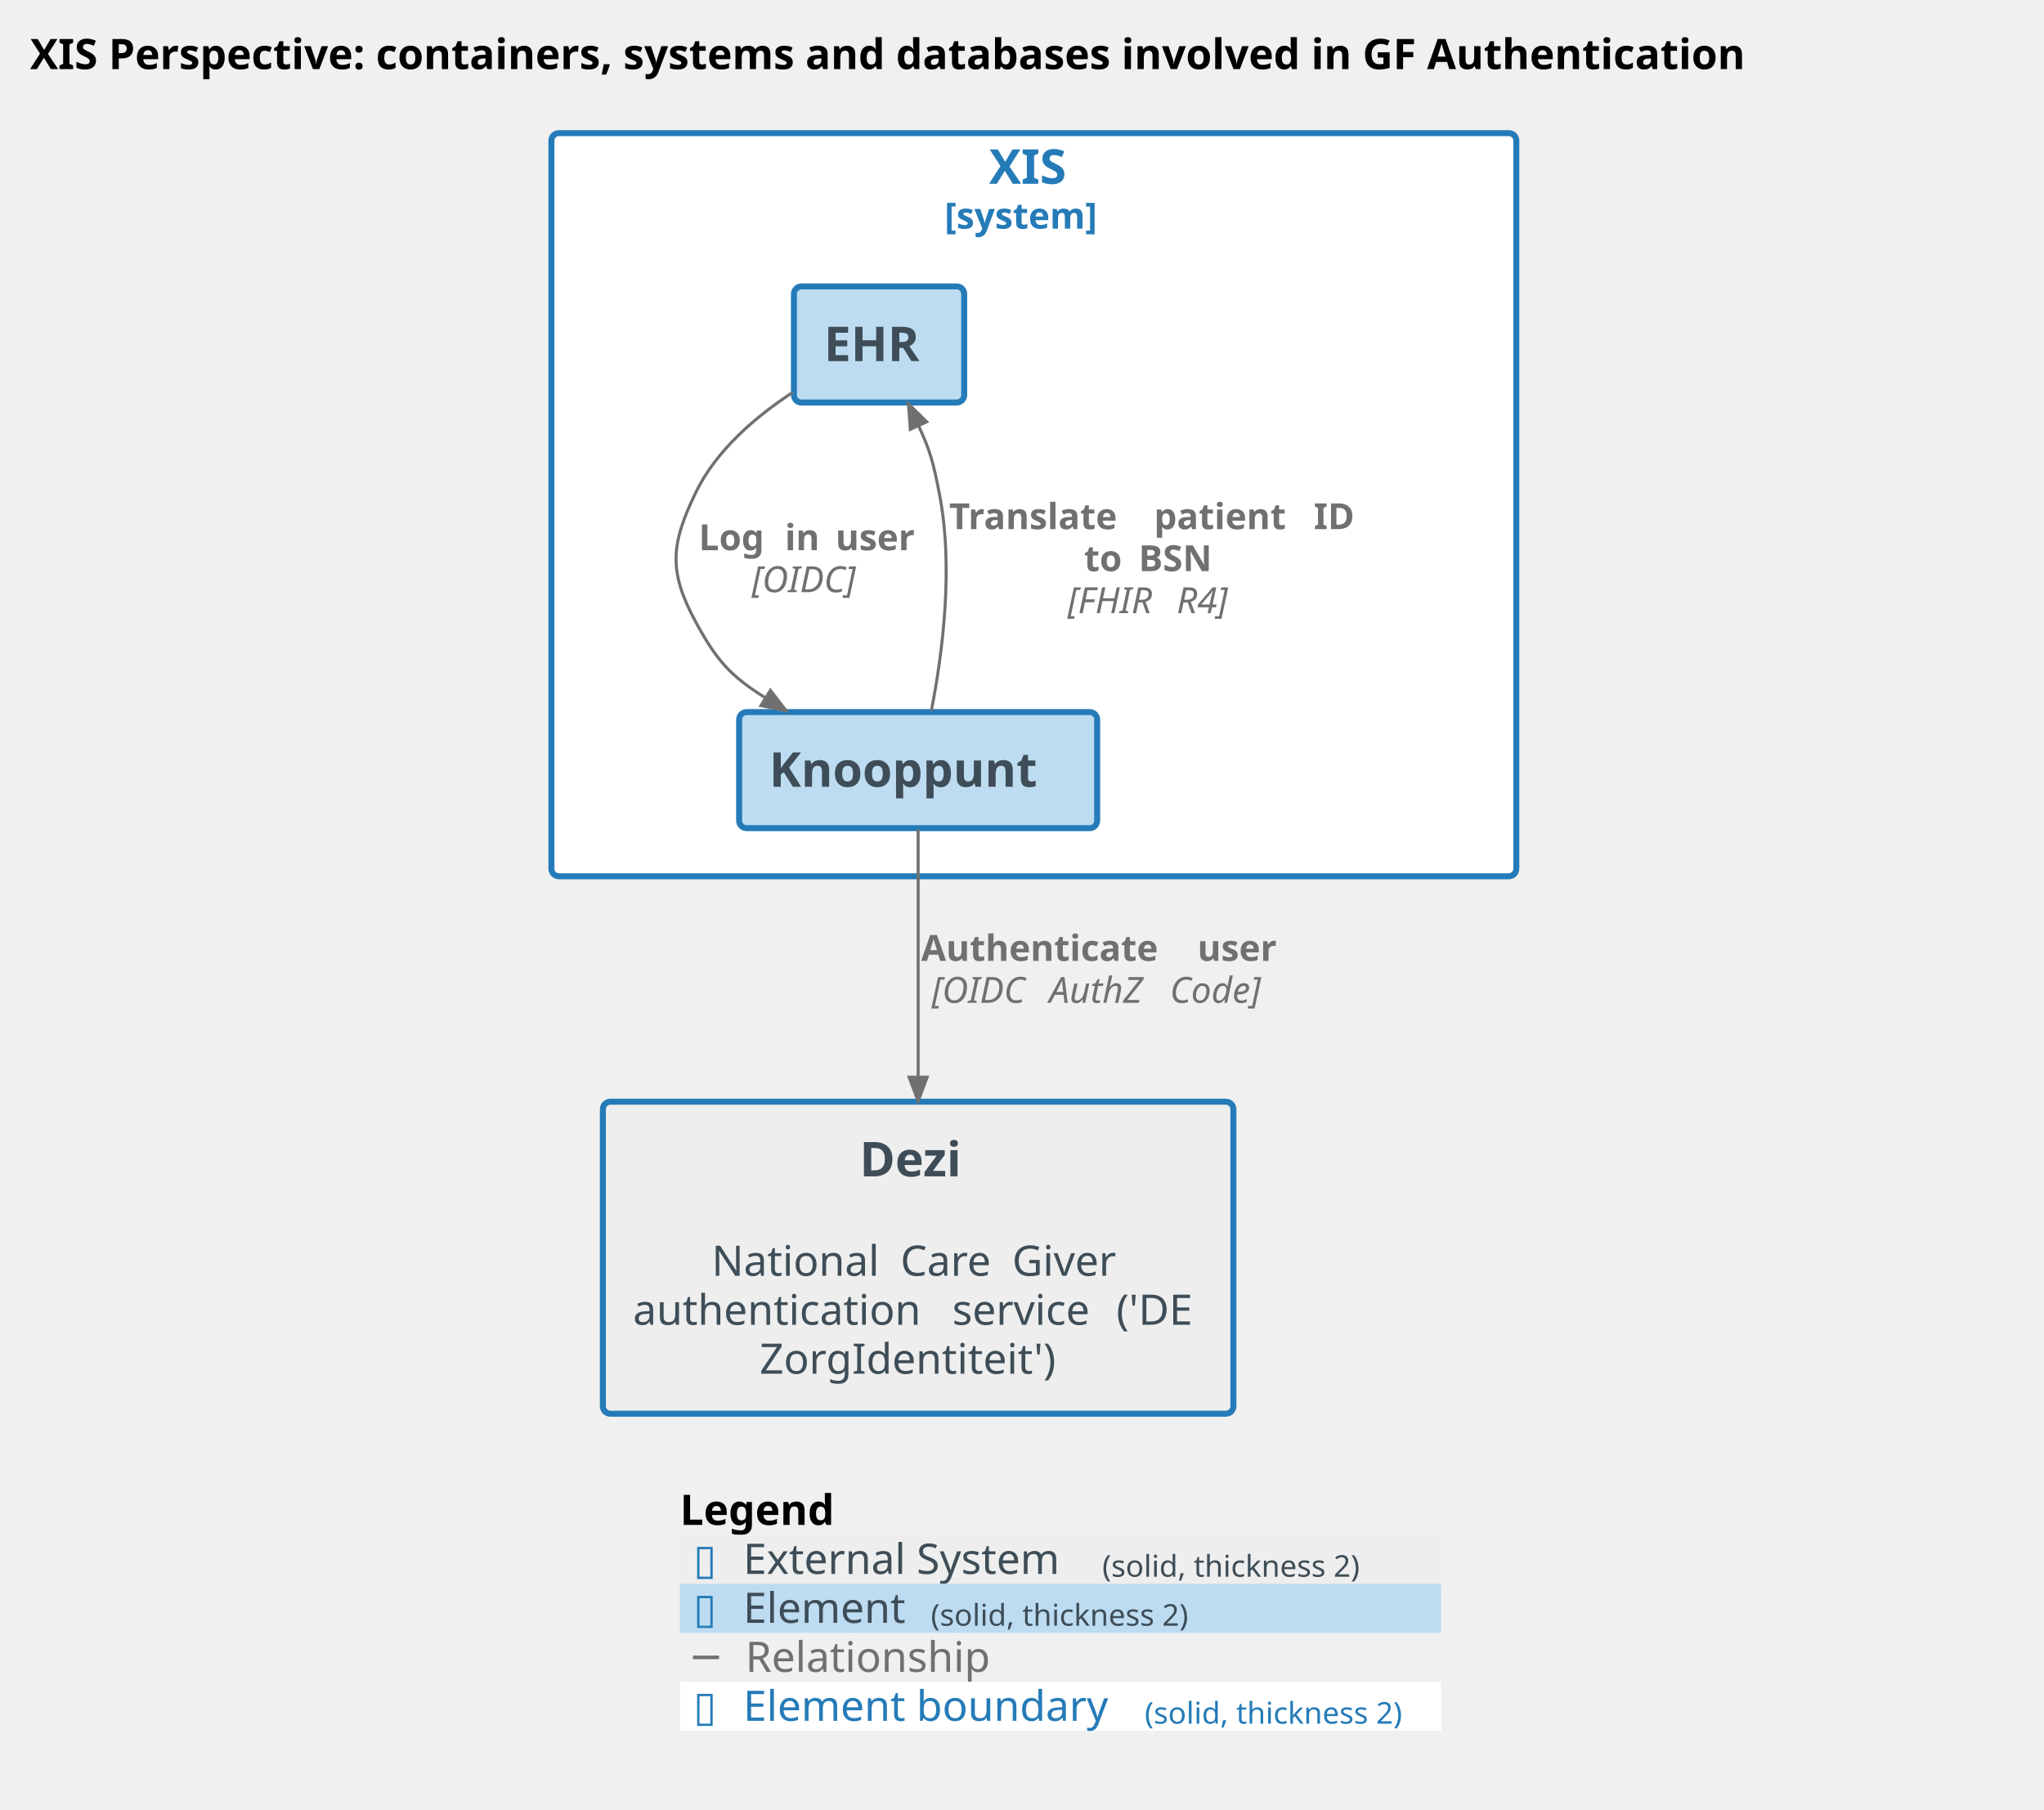
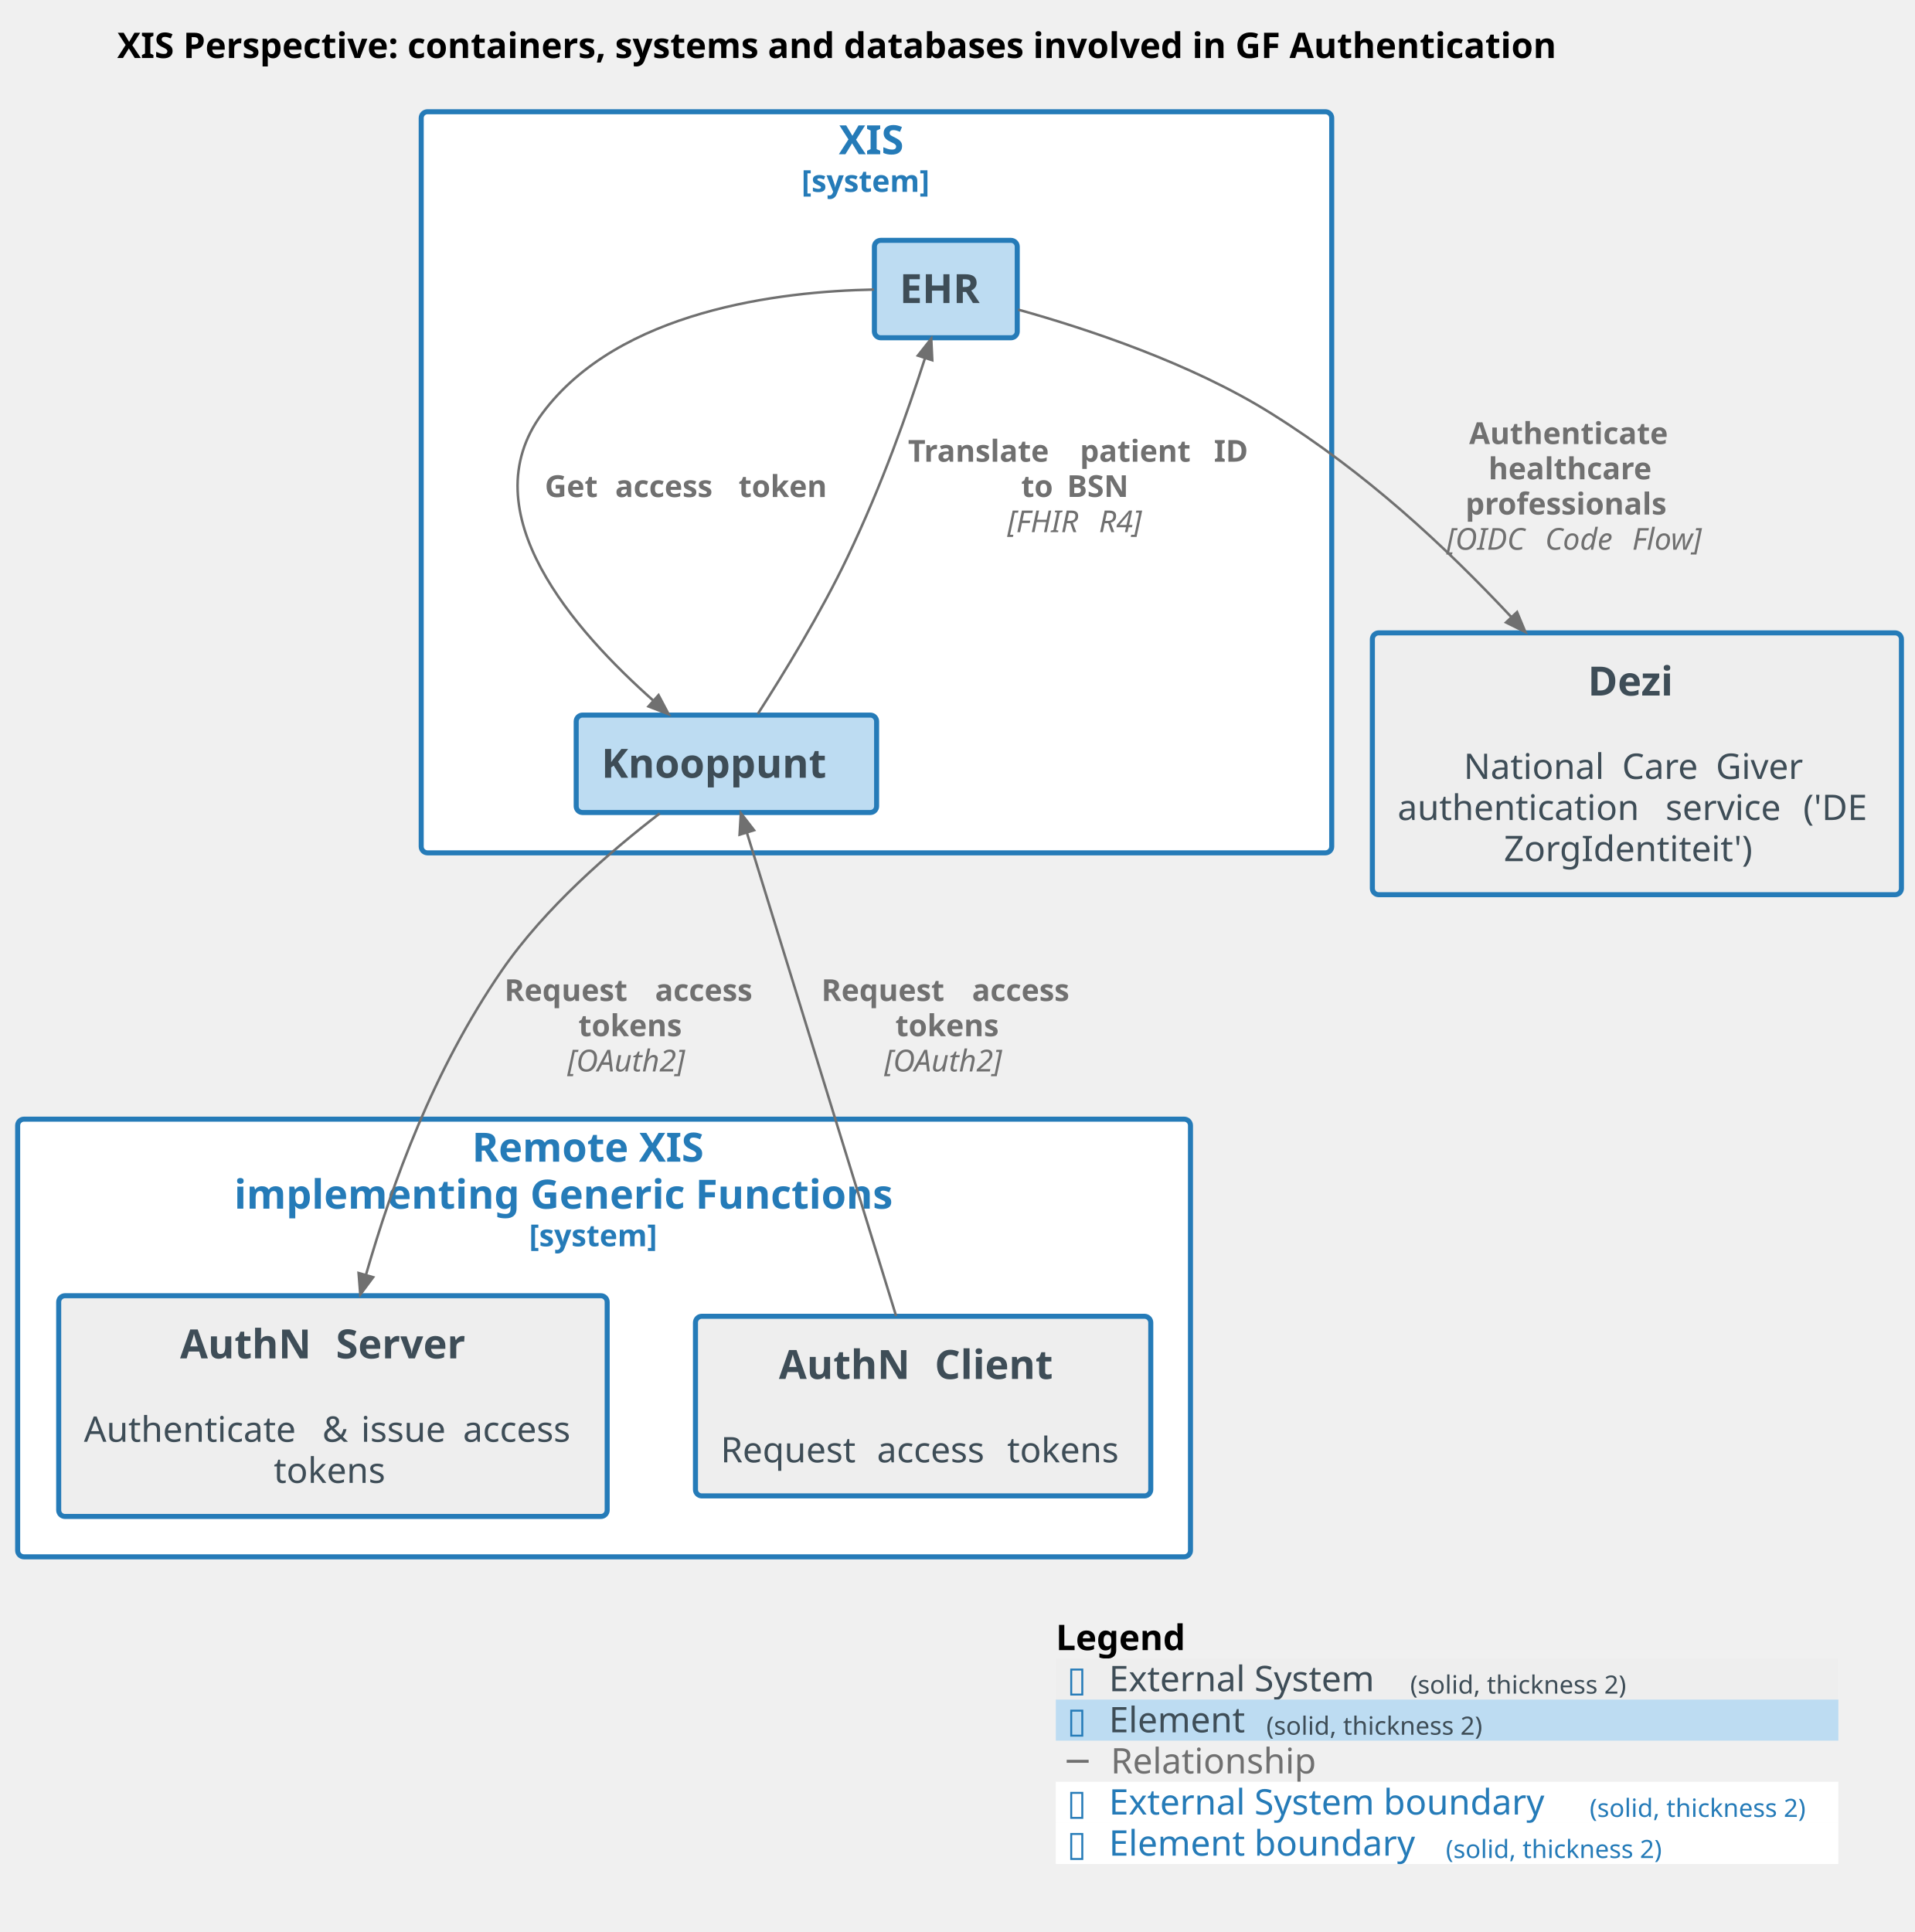
- <svg xmlns="http://www.w3.org/2000/svg" contentStyleType="text/css" data-diagram-type="DESCRIPTION" height="602px" preserveAspectRatio="none" style="width:680px;height:602px;background:#FFFFFF;" version="1.1" viewBox="0 0 680 602" width="680px" zoomAndPan="magnify">
+ <svg xmlns="http://www.w3.org/2000/svg" contentStyleType="text/css" data-diagram-type="DESCRIPTION" height="766px" preserveAspectRatio="none" style="width:759px;height:766px;background:#FFFFFF;" version="1.1" viewBox="0 0 759 766" width="759px" zoomAndPan="magnify">
  <defs />
  <g>
    <g class="title" data-source-line="2">
-       <text fill="#000000" font-family="sans-serif" font-size="14" font-weight="bold" lengthAdjust="spacing" textLength="652.894" x="10" y="22.995">XIS Perspective: containers, systems and databases involved in GF Authentication</text>
+       <text fill="#000000" font-family="sans-serif" font-size="14" font-weight="bold" lengthAdjust="spacing" textLength="652.894" x="46.493" y="22.995">XIS Perspective: containers, systems and databases involved in GF Authentication</text>
    </g>
    <g class="cluster" data-entity="XIS_boundary" data-source-line="1593" data-uid="ent0003" id="cluster_XIS_boundary">
-       <rect fill="#FFFFFF" height="247.25" rx="2.5" ry="2.5" style="stroke:#257BB8;stroke-width:2;" width="321" x="183.447" y="44.297" />
-       <text fill="#257BB8" font-family="sans-serif" font-size="16" font-weight="bold" lengthAdjust="spacing" textLength="29.812" x="329.041" y="61.148">XIS</text>
-       <text fill="#257BB8" font-family="sans-serif" font-size="12" font-weight="bold" lengthAdjust="spacing" textLength="59.455" x="314.219" y="76.061">[system]</text>
+       <rect fill="#FFFFFF" height="293.84" rx="2.5" ry="2.5" style="stroke:#257BB8;stroke-width:2;" width="361" x="167" y="44.297" />
+       <text fill="#257BB8" font-family="sans-serif" font-size="16" font-weight="bold" lengthAdjust="spacing" textLength="29.812" x="332.594" y="61.148">XIS</text>
+       <text fill="#257BB8" font-family="sans-serif" font-size="12" font-weight="bold" lengthAdjust="spacing" textLength="59.455" x="317.772" y="76.061">[system]</text>
+     </g>
+     <g class="cluster" data-entity="RemoteXISimplementingGenericFunctions_boundary" data-source-line="1593" data-uid="ent0006" id="cluster_RemoteXISimplementingGenericFunctions_boundary">
+       <rect fill="#FFFFFF" height="173.52" rx="2.5" ry="2.5" style="stroke:#257BB8;stroke-width:2;" width="465" x="7" y="443.727" />
+       <text fill="#257BB8" font-family="sans-serif" font-size="16" font-weight="bold" lengthAdjust="spacing" textLength="104.719" x="187.141" y="460.578">Remote XIS</text>
+       <text fill="#257BB8" font-family="sans-serif" font-size="16" font-weight="bold" lengthAdjust="spacing" textLength="293.297" x="92.852" y="479.203">implementing Generic Functions</text>
+       <text fill="#257BB8" font-family="sans-serif" font-size="12" font-weight="bold" lengthAdjust="spacing" textLength="59.455" x="209.773" y="494.115">[system]</text>
    </g>
    <g class="entity" data-entity="XIS.EHR" data-source-line="71" data-uid="ent0004" id="entity_XIS.EHR">
-       <rect fill="#BDDCF2" height="38.625" rx="2.5" ry="2.5" style="stroke:#257BB8;stroke-width:2;" width="56.641" x="264.127" y="95.297" />
-       <text fill="#3E4D57" font-family="sans-serif" font-size="16" font-weight="bold" lengthAdjust="spacing" textLength="36.641" x="274.127" y="120.148">EHR</text>
+       <rect fill="#BDDCF2" height="38.625" rx="2.5" ry="2.5" style="stroke:#257BB8;stroke-width:2;" width="56.641" x="346.68" y="95.297" />
+       <text fill="#3E4D57" font-family="sans-serif" font-size="16" font-weight="bold" lengthAdjust="spacing" textLength="36.641" x="356.68" y="120.148">EHR</text>
    </g>
    <g class="entity" data-entity="XIS.Knooppunt" data-source-line="71" data-uid="ent0005" id="entity_XIS.Knooppunt">
-       <rect fill="#BDDCF2" height="38.625" rx="2.5" ry="2.5" style="stroke:#257BB8;stroke-width:2;" width="119.109" x="245.897" y="236.917" />
-       <text fill="#3E4D57" font-family="sans-serif" font-size="16" font-weight="bold" lengthAdjust="spacing" textLength="99.109" x="255.897" y="261.768">Knooppunt</text>
+       <rect fill="#BDDCF2" height="38.625" rx="2.5" ry="2.5" style="stroke:#257BB8;stroke-width:2;" width="119.109" x="228.45" y="283.517" />
+       <text fill="#3E4D57" font-family="sans-serif" font-size="16" font-weight="bold" lengthAdjust="spacing" textLength="99.109" x="238.45" y="308.368">Knooppunt</text>
+     </g>
+     <g class="entity" data-entity="RemoteXISimplementingGenericFunctions.AuthNClient" data-source-line="71" data-uid="ent0007" id="entity_RemoteXISimplementingGenericFunctions.AuthNClient">
+       <rect fill="#EEEEEE" height="71.219" rx="2.5" ry="2.5" style="stroke:#257BB8;stroke-width:2;" width="180.515" x="275.74" y="521.877" />
+       <text fill="#3E4D57" font-family="sans-serif" font-size="16" font-weight="bold" lengthAdjust="spacing" textLength="56.203" x="308.81" y="546.728">AuthN</text>
+       <text fill="#3E4D57" font-family="sans-serif" font-size="16" font-weight="bold" lengthAdjust="spacing" textLength="5.57" x="365.013" y="546.728"> </text>
+       <text fill="#3E4D57" font-family="sans-serif" font-size="16" font-weight="bold" lengthAdjust="spacing" textLength="52.602" x="370.583" y="546.728">Client</text>
+       <text fill="#3E4D57" font-family="sans-serif" font-size="14" lengthAdjust="spacing" textLength="4.45" x="363.772" y="563.497"> </text>
+       <text fill="#3E4D57" font-family="sans-serif" font-size="14" lengthAdjust="spacing" textLength="57.497" x="285.74" y="579.794">Request</text>
+       <text fill="#3E4D57" font-family="sans-serif" font-size="14" lengthAdjust="spacing" textLength="4.45" x="343.237" y="579.794"> </text>
+       <text fill="#3E4D57" font-family="sans-serif" font-size="14" lengthAdjust="spacing" textLength="47.175" x="347.687" y="579.794">access</text>
+       <text fill="#3E4D57" font-family="sans-serif" font-size="14" lengthAdjust="spacing" textLength="4.45" x="394.862" y="579.794"> </text>
+       <text fill="#3E4D57" font-family="sans-serif" font-size="14" lengthAdjust="spacing" textLength="46.942" x="399.312" y="579.794">tokens</text>
+     </g>
+     <g class="entity" data-entity="RemoteXISimplementingGenericFunctions.AuthNServer" data-source-line="71" data-uid="ent0008" id="entity_RemoteXISimplementingGenericFunctions.AuthNServer">
+       <rect fill="#EEEEEE" height="87.516" rx="2.5" ry="2.5" style="stroke:#257BB8;stroke-width:2;" width="217.463" x="23.27" y="513.727" />
+       <text fill="#3E4D57" font-family="sans-serif" font-size="16" font-weight="bold" lengthAdjust="spacing" textLength="56.203" x="71.396" y="538.578">AuthN</text>
+       <text fill="#3E4D57" font-family="sans-serif" font-size="16" font-weight="bold" lengthAdjust="spacing" textLength="5.57" x="127.599" y="538.578"> </text>
+       <text fill="#3E4D57" font-family="sans-serif" font-size="16" font-weight="bold" lengthAdjust="spacing" textLength="59.438" x="133.169" y="538.578">Server</text>
+       <text fill="#3E4D57" font-family="sans-serif" font-size="14" lengthAdjust="spacing" textLength="4.45" x="129.776" y="555.347"> </text>
+       <text fill="#3E4D57" font-family="sans-serif" font-size="14" lengthAdjust="spacing" textLength="90.057" x="33.27" y="571.644">Authenticate</text>
+       <text fill="#3E4D57" font-family="sans-serif" font-size="14" lengthAdjust="spacing" textLength="4.45" x="123.327" y="571.644"> </text>
+       <text fill="#3E4D57" font-family="sans-serif" font-size="14" lengthAdjust="spacing" textLength="10.917" x="127.777" y="571.644">&amp;</text>
+       <text fill="#3E4D57" font-family="sans-serif" font-size="14" lengthAdjust="spacing" textLength="4.45" x="138.694" y="571.644"> </text>
+       <text fill="#3E4D57" font-family="sans-serif" font-size="14" lengthAdjust="spacing" textLength="35.964" x="143.144" y="571.644">issue</text>
+       <text fill="#3E4D57" font-family="sans-serif" font-size="14" lengthAdjust="spacing" textLength="4.45" x="179.108" y="571.644"> </text>
+       <text fill="#3E4D57" font-family="sans-serif" font-size="14" lengthAdjust="spacing" textLength="47.175" x="183.558" y="571.644">access</text>
+       <text fill="#3E4D57" font-family="sans-serif" font-size="14" lengthAdjust="spacing" textLength="46.942" x="108.53" y="587.941">tokens</text>
    </g>
    <g class="entity" data-entity="Dezi" data-source-line="197" data-uid="ent0002" id="entity_Dezi">
-       <rect fill="#EEEEEE" height="103.812" rx="2.5" ry="2.5" style="stroke:#257BB8;stroke-width:2;" width="209.759" x="200.567" y="366.547" />
-       <text fill="#3E4D57" font-family="sans-serif" font-size="16" font-weight="bold" lengthAdjust="spacing" textLength="38.93" x="285.981" y="391.398">Dezi</text>
-       <text fill="#3E4D57" font-family="sans-serif" font-size="14" lengthAdjust="spacing" textLength="4.45" x="303.221" y="408.167"> </text>
-       <text fill="#3E4D57" font-family="sans-serif" font-size="14" lengthAdjust="spacing" textLength="58.338" x="236.769" y="424.464">National</text>
-       <text fill="#3E4D57" font-family="sans-serif" font-size="14" lengthAdjust="spacing" textLength="4.45" x="295.107" y="424.464"> </text>
-       <text fill="#3E4D57" font-family="sans-serif" font-size="14" lengthAdjust="spacing" textLength="32.724" x="299.557" y="424.464">Care</text>
-       <text fill="#3E4D57" font-family="sans-serif" font-size="14" lengthAdjust="spacing" textLength="4.45" x="332.281" y="424.464"> </text>
-       <text fill="#3E4D57" font-family="sans-serif" font-size="14" lengthAdjust="spacing" textLength="37.393" x="336.731" y="424.464">Giver</text>
-       <text fill="#3E4D57" font-family="sans-serif" font-size="14" lengthAdjust="spacing" textLength="101.773" x="210.567" y="440.761">authentication</text>
-       <text fill="#3E4D57" font-family="sans-serif" font-size="14" lengthAdjust="spacing" textLength="4.45" x="312.34" y="440.761"> </text>
-       <text fill="#3E4D57" font-family="sans-serif" font-size="14" lengthAdjust="spacing" textLength="50.148" x="316.79" y="440.761">service</text>
-       <text fill="#3E4D57" font-family="sans-serif" font-size="14" lengthAdjust="spacing" textLength="4.45" x="366.939" y="440.761"> </text>
-       <text fill="#3E4D57" font-family="sans-serif" font-size="14" lengthAdjust="spacing" textLength="28.936" x="371.389" y="440.761">('DE</text>
-       <text fill="#3E4D57" font-family="sans-serif" font-size="14" lengthAdjust="spacing" textLength="105.472" x="252.71" y="457.058">ZorgIdentiteit')</text>
+       <rect fill="#EEEEEE" height="103.812" rx="2.5" ry="2.5" style="stroke:#257BB8;stroke-width:2;" width="209.759" x="544.12" y="250.917" />
+       <text fill="#3E4D57" font-family="sans-serif" font-size="16" font-weight="bold" lengthAdjust="spacing" textLength="38.93" x="629.535" y="275.768">Dezi</text>
+       <text fill="#3E4D57" font-family="sans-serif" font-size="14" lengthAdjust="spacing" textLength="4.45" x="646.774" y="292.537"> </text>
+       <text fill="#3E4D57" font-family="sans-serif" font-size="14" lengthAdjust="spacing" textLength="58.338" x="580.322" y="308.834">National</text>
+       <text fill="#3E4D57" font-family="sans-serif" font-size="14" lengthAdjust="spacing" textLength="4.45" x="638.66" y="308.834"> </text>
+       <text fill="#3E4D57" font-family="sans-serif" font-size="14" lengthAdjust="spacing" textLength="32.724" x="643.11" y="308.834">Care</text>
+       <text fill="#3E4D57" font-family="sans-serif" font-size="14" lengthAdjust="spacing" textLength="4.45" x="675.834" y="308.834"> </text>
+       <text fill="#3E4D57" font-family="sans-serif" font-size="14" lengthAdjust="spacing" textLength="37.393" x="680.284" y="308.834">Giver</text>
+       <text fill="#3E4D57" font-family="sans-serif" font-size="14" lengthAdjust="spacing" textLength="101.773" x="554.12" y="325.131">authentication</text>
+       <text fill="#3E4D57" font-family="sans-serif" font-size="14" lengthAdjust="spacing" textLength="4.45" x="655.893" y="325.131"> </text>
+       <text fill="#3E4D57" font-family="sans-serif" font-size="14" lengthAdjust="spacing" textLength="50.148" x="660.344" y="325.131">service</text>
+       <text fill="#3E4D57" font-family="sans-serif" font-size="14" lengthAdjust="spacing" textLength="4.45" x="710.492" y="325.131"> </text>
+       <text fill="#3E4D57" font-family="sans-serif" font-size="14" lengthAdjust="spacing" textLength="28.936" x="714.942" y="325.131">('DE</text>
+       <text fill="#3E4D57" font-family="sans-serif" font-size="14" lengthAdjust="spacing" textLength="105.472" x="596.264" y="341.428">ZorgIdentiteit')</text>
    </g>
-     <g class="link" data-entity-1="XIS.EHR" data-entity-2="XIS.Knooppunt" data-source-line="1706" data-uid="lnk6" id="link_XIS.EHR_XIS.Knooppunt">
-       <path d="M263.797,130.497 C251.437,138.567 238.267,149.807 231.447,163.917 C223.127,181.127 222.347,190.117 231.447,206.917 C238.167,219.337 242.814,224.857 254.724,232.227" fill="none" id="XIS.EHR-to-XIS.Knooppunt" style="stroke:#707070;stroke-width:1;" />
-       <polygon fill="#707070" points="261.527,236.437,256.303,229.676,253.145,234.778,261.527,236.437" style="stroke:#707070;stroke-width:1;" />
-       <text fill="#707070" font-family="sans-serif" font-size="12" font-weight="bold" lengthAdjust="spacing" textLength="24.48" x="232.447" y="183.055">Log</text>
-       <text fill="#707070" font-family="sans-serif" font-size="12" font-weight="bold" lengthAdjust="spacing" textLength="4.178" x="256.927" y="183.055"> </text>
-       <text fill="#707070" font-family="sans-serif" font-size="12" font-weight="bold" lengthAdjust="spacing" textLength="12.656" x="261.105" y="183.055">in</text>
-       <text fill="#707070" font-family="sans-serif" font-size="12" font-weight="bold" lengthAdjust="spacing" textLength="4.178" x="273.761" y="183.055"> </text>
-       <text fill="#707070" font-family="sans-serif" font-size="12" font-weight="bold" lengthAdjust="spacing" textLength="29.742" x="277.939" y="183.055">user</text>
-       <text fill="#707070" font-family="sans-serif" font-size="12" font-style="italic" lengthAdjust="spacing" textLength="39.967" x="250.081" y="197.024">[OIDC]</text>
+     <g class="link" data-entity-1="XIS.EHR" data-entity-2="Dezi" data-source-line="1706" data-uid="lnk9" id="link_XIS.EHR_Dezi">
+       <path d="M403.68,122.757 C430.87,130.337 472.18,143.997 504,163.917 C541.69,187.517 572.465,216.154 599.294,244.734" fill="none" id="XIS.EHR-to-Dezi" style="stroke:#707070;stroke-width:1;" />
+       <polygon fill="#707070" points="604.77,250.567,601.482,242.681,597.107,246.788,604.77,250.567" style="stroke:#707070;stroke-width:1;" />
+       <text fill="#707070" font-family="sans-serif" font-size="12" font-weight="bold" lengthAdjust="spacing" textLength="87.727" x="582.491" y="176.055">Authenticate</text>
+       <text fill="#707070" font-family="sans-serif" font-size="12" font-weight="bold" lengthAdjust="spacing" textLength="72.439" x="590.135" y="190.024">healthcare</text>
+       <text fill="#707070" font-family="sans-serif" font-size="12" font-weight="bold" lengthAdjust="spacing" textLength="90.65" x="581.029" y="203.993">professionals</text>
+       <text fill="#707070" font-family="sans-serif" font-size="12" font-style="italic" lengthAdjust="spacing" textLength="35.285" x="573.5" y="217.962">[OIDC</text>
+       <text fill="#707070" font-family="sans-serif" font-size="12" font-style="italic" lengthAdjust="spacing" textLength="3.814" x="608.785" y="217.962"> </text>
+       <text fill="#707070" font-family="sans-serif" font-size="12" font-style="italic" lengthAdjust="spacing" textLength="30.721" x="612.6" y="217.962">Code</text>
+       <text fill="#707070" font-family="sans-serif" font-size="12" font-style="italic" lengthAdjust="spacing" textLength="3.814" x="643.32" y="217.962"> </text>
+       <text fill="#707070" font-family="sans-serif" font-size="12" font-style="italic" lengthAdjust="spacing" textLength="32.074" x="647.135" y="217.962">Flow]</text>
    </g>
-     <g class="link" data-entity-1="XIS.Knooppunt" data-entity-2="XIS.EHR" data-source-line="1706" data-uid="lnk8" id="link_XIS.Knooppunt_XIS.EHR">
-       <path d="M309.827,236.517 C313.487,217.937 317.377,188.717 312.447,163.917 C310.427,153.767 309.597,150.342 305.567,141.602" fill="none" id="XIS.Knooppunt-to-XIS.EHR" style="stroke:#707070;stroke-width:1;" />
-       <polygon fill="#707070" points="302.217,134.337,302.842,142.858,308.291,140.346,302.217,134.337" style="stroke:#707070;stroke-width:1;" />
-       <text fill="#707070" font-family="sans-serif" font-size="12" font-weight="bold" lengthAdjust="spacing" textLength="63.973" x="315.767" y="176.055">Translate</text>
-       <text fill="#707070" font-family="sans-serif" font-size="12" font-weight="bold" lengthAdjust="spacing" textLength="4.178" x="379.739" y="176.055"> </text>
-       <text fill="#707070" font-family="sans-serif" font-size="12" font-weight="bold" lengthAdjust="spacing" textLength="48.955" x="383.917" y="176.055">patient</text>
-       <text fill="#707070" font-family="sans-serif" font-size="12" font-weight="bold" lengthAdjust="spacing" textLength="4.178" x="432.872" y="176.055"> </text>
-       <text fill="#707070" font-family="sans-serif" font-size="12" font-weight="bold" lengthAdjust="spacing" textLength="14.426" x="437.05" y="176.055">ID</text>
-       <text fill="#707070" font-family="sans-serif" font-size="12" font-weight="bold" lengthAdjust="spacing" textLength="13.98" x="360.626" y="190.024">to</text>
-       <text fill="#707070" font-family="sans-serif" font-size="12" font-weight="bold" lengthAdjust="spacing" textLength="4.178" x="374.607" y="190.024"> </text>
-       <text fill="#707070" font-family="sans-serif" font-size="12" font-weight="bold" lengthAdjust="spacing" textLength="27.832" x="378.784" y="190.024">BSN</text>
-       <text fill="#707070" font-family="sans-serif" font-size="12" font-style="italic" lengthAdjust="spacing" textLength="32.484" x="355.145" y="203.993">[FHIR</text>
-       <text fill="#707070" font-family="sans-serif" font-size="12" font-style="italic" lengthAdjust="spacing" textLength="3.814" x="387.629" y="203.993"> </text>
-       <text fill="#707070" font-family="sans-serif" font-size="12" font-style="italic" lengthAdjust="spacing" textLength="20.654" x="391.443" y="203.993">R4]</text>
+     <g class="link" data-entity-1="XIS.EHR" data-entity-2="XIS.Knooppunt" data-source-line="1706" data-uid="lnk10" id="link_XIS.EHR_XIS.Knooppunt">
+       <path d="M346.49,114.807 C309.29,115.497 245.36,123.037 215,163.917 C185.85,203.177 228.119,250.314 259.109,277.844" fill="none" id="XIS.EHR-to-XIS.Knooppunt" style="stroke:#707070;stroke-width:1;" />
+       <polygon fill="#707070" points="265.09,283.157,261.101,275.601,257.117,280.087,265.09,283.157" style="stroke:#707070;stroke-width:1;" />
+       <text fill="#707070" font-family="sans-serif" font-size="12" font-weight="bold" lengthAdjust="spacing" textLength="23.725" x="216" y="197.055">Get</text>
+       <text fill="#707070" font-family="sans-serif" font-size="12" font-weight="bold" lengthAdjust="spacing" textLength="4.178" x="239.725" y="197.055"> </text>
+       <text fill="#707070" font-family="sans-serif" font-size="12" font-weight="bold" lengthAdjust="spacing" textLength="44.748" x="243.902" y="197.055">access</text>
+       <text fill="#707070" font-family="sans-serif" font-size="12" font-weight="bold" lengthAdjust="spacing" textLength="4.178" x="288.65" y="197.055"> </text>
+       <text fill="#707070" font-family="sans-serif" font-size="12" font-weight="bold" lengthAdjust="spacing" textLength="38.643" x="292.828" y="197.055">token</text>
    </g>
-     <g class="link" data-entity-1="XIS.Knooppunt" data-entity-2="Dezi" data-source-line="1706" data-uid="lnk7" id="link_XIS.Knooppunt_Dezi">
-       <path d="M305.447,275.927 C305.447,297.967 305.447,327.507 305.447,358.387" fill="none" id="XIS.Knooppunt-to-Dezi" style="stroke:#707070;stroke-width:1;" />
-       <polygon fill="#707070" points="305.447,366.387,308.447,358.387,302.447,358.387,305.447,366.387" style="stroke:#707070;stroke-width:1;" />
-       <text fill="#707070" font-family="sans-serif" font-size="12" font-weight="bold" lengthAdjust="spacing" textLength="87.727" x="306.447" y="319.685">Authenticate</text>
-       <text fill="#707070" font-family="sans-serif" font-size="12" font-weight="bold" lengthAdjust="spacing" textLength="4.178" x="394.173" y="319.685"> </text>
-       <text fill="#707070" font-family="sans-serif" font-size="12" font-weight="bold" lengthAdjust="spacing" textLength="29.742" x="398.351" y="319.685">user</text>
-       <text fill="#707070" font-family="sans-serif" font-size="12" font-style="italic" lengthAdjust="spacing" textLength="35.285" x="309.939" y="333.654">[OIDC</text>
-       <text fill="#707070" font-family="sans-serif" font-size="12" font-style="italic" lengthAdjust="spacing" textLength="3.814" x="345.224" y="333.654"> </text>
-       <text fill="#707070" font-family="sans-serif" font-size="12" font-style="italic" lengthAdjust="spacing" textLength="36.346" x="349.039" y="333.654">AuthZ</text>
-       <text fill="#707070" font-family="sans-serif" font-size="12" font-style="italic" lengthAdjust="spacing" textLength="3.814" x="385.384" y="333.654"> </text>
-       <text fill="#707070" font-family="sans-serif" font-size="12" font-style="italic" lengthAdjust="spacing" textLength="35.402" x="389.199" y="333.654">Code]</text>
+     <g class="link" data-entity-1="XIS.Knooppunt" data-entity-2="XIS.EHR" data-source-line="1706" data-uid="lnk13" id="link_XIS.Knooppunt_XIS.EHR">
+       <path d="M300.45,283.067 C310.79,267.007 325.45,243.027 336,220.917 C350.02,191.527 359.889,163.282 366.769,141.902" fill="none" id="XIS.Knooppunt-to-XIS.EHR" style="stroke:#707070;stroke-width:1;" />
+       <polygon fill="#707070" points="369.22,134.287,363.914,140.983,369.625,142.821,369.22,134.287" style="stroke:#707070;stroke-width:1;" />
+       <text fill="#707070" font-family="sans-serif" font-size="12" font-weight="bold" lengthAdjust="spacing" textLength="63.973" x="360.01" y="183.055">Translate</text>
+       <text fill="#707070" font-family="sans-serif" font-size="12" font-weight="bold" lengthAdjust="spacing" textLength="4.178" x="423.983" y="183.055"> </text>
+       <text fill="#707070" font-family="sans-serif" font-size="12" font-weight="bold" lengthAdjust="spacing" textLength="48.955" x="428.16" y="183.055">patient</text>
+       <text fill="#707070" font-family="sans-serif" font-size="12" font-weight="bold" lengthAdjust="spacing" textLength="4.178" x="477.115" y="183.055"> </text>
+       <text fill="#707070" font-family="sans-serif" font-size="12" font-weight="bold" lengthAdjust="spacing" textLength="14.426" x="481.293" y="183.055">ID</text>
+       <text fill="#707070" font-family="sans-serif" font-size="12" font-weight="bold" lengthAdjust="spacing" textLength="13.98" x="404.869" y="197.024">to</text>
+       <text fill="#707070" font-family="sans-serif" font-size="12" font-weight="bold" lengthAdjust="spacing" textLength="4.178" x="418.85" y="197.024"> </text>
+       <text fill="#707070" font-family="sans-serif" font-size="12" font-weight="bold" lengthAdjust="spacing" textLength="27.832" x="423.028" y="197.024">BSN</text>
+       <text fill="#707070" font-family="sans-serif" font-size="12" font-style="italic" lengthAdjust="spacing" textLength="32.484" x="399.388" y="210.993">[FHIR</text>
+       <text fill="#707070" font-family="sans-serif" font-size="12" font-style="italic" lengthAdjust="spacing" textLength="3.814" x="431.872" y="210.993"> </text>
+       <text fill="#707070" font-family="sans-serif" font-size="12" font-style="italic" lengthAdjust="spacing" textLength="20.654" x="435.687" y="210.993">R4]</text>
+     </g>
+     <g class="link" data-entity-1="XIS.Knooppunt" data-entity-2="RemoteXISimplementingGenericFunctions.AuthNServer" data-source-line="1706" data-uid="lnk11" id="link_XIS.Knooppunt_RemoteXISimplementingGenericFunctions.AuthNServer">
+       <path d="M261.58,322.507 C242.07,337.457 216.04,359.957 199,384.727 C171.7,424.417 155.553,469.119 145.063,505.559" fill="none" id="XIS.Knooppunt-to-RemoteXISimplementingGenericFunctions.AuthNServer" style="stroke:#707070;stroke-width:1;" />
+       <polygon fill="#707070" points="142.85,513.247,147.946,506.389,142.18,504.729,142.85,513.247" style="stroke:#707070;stroke-width:1;" />
+       <text fill="#707070" font-family="sans-serif" font-size="12" font-weight="bold" lengthAdjust="spacing" textLength="55.529" x="200" y="396.865">Request</text>
+       <text fill="#707070" font-family="sans-serif" font-size="12" font-weight="bold" lengthAdjust="spacing" textLength="4.178" x="255.529" y="396.865"> </text>
+       <text fill="#707070" font-family="sans-serif" font-size="12" font-weight="bold" lengthAdjust="spacing" textLength="44.748" x="259.707" y="396.865">access</text>
+       <text fill="#707070" font-family="sans-serif" font-size="12" font-weight="bold" lengthAdjust="spacing" textLength="45.785" x="229.335" y="410.834">tokens</text>
+       <text fill="#707070" font-family="sans-serif" font-size="12" font-style="italic" lengthAdjust="spacing" textLength="54.568" x="224.943" y="424.803">[OAuth2]</text>
+     </g>
+     <g class="link" data-entity-1="RemoteXISimplementingGenericFunctions.AuthNClient" data-entity-2="XIS.Knooppunt" data-source-line="1706" data-uid="lnk12" id="link_RemoteXISimplementingGenericFunctions.AuthNClient_XIS.Knooppunt">
+       <path d="M355.28,521.747 C338.52,467.477 309.08,372.101 296.1,330.051" fill="none" id="RemoteXISimplementingGenericFunctions.AuthNClient-to-XIS.Knooppunt" style="stroke:#707070;stroke-width:1;" />
+       <polygon fill="#707070" points="293.74,322.407,293.233,330.936,298.966,329.166,293.74,322.407" style="stroke:#707070;stroke-width:1;" />
+       <text fill="#707070" font-family="sans-serif" font-size="12" font-weight="bold" lengthAdjust="spacing" textLength="55.529" x="325.66" y="396.865">Request</text>
+       <text fill="#707070" font-family="sans-serif" font-size="12" font-weight="bold" lengthAdjust="spacing" textLength="4.178" x="381.189" y="396.865"> </text>
+       <text fill="#707070" font-family="sans-serif" font-size="12" font-weight="bold" lengthAdjust="spacing" textLength="44.748" x="385.367" y="396.865">access</text>
+       <text fill="#707070" font-family="sans-serif" font-size="12" font-weight="bold" lengthAdjust="spacing" textLength="45.785" x="354.995" y="410.834">tokens</text>
+       <text fill="#707070" font-family="sans-serif" font-size="12" font-style="italic" lengthAdjust="spacing" textLength="54.568" x="350.603" y="424.803">[OAuth2]</text>
    </g>
    <g class="legend" data-source-line="1510">
-       <rect fill="none" height="16.297" style="stroke:none;stroke-width:1;" width="253.242" x="226.205" y="494.359" />
-       <text fill="#000000" font-family="sans-serif" font-size="14" font-weight="bold" lengthAdjust="spacing" textLength="57.921" x="226.205" y="507.354">Legend</text>
-       <text fill="#FFFFFF" font-family="sans-serif" font-size="14" lengthAdjust="spacing" textLength="4.45" x="289" y="507.354"> </text>
-       <rect fill="#EEEEEE" height="16.297" style="stroke:none;stroke-width:1;" width="253.242" x="226.205" y="510.656" />
-       <text fill="#257BB8" font-family="sans-serif" font-size="14" lengthAdjust="spacing" textLength="7.704" x="230.655" y="523.651">▯</text>
-       <text fill="#FFFFFF" font-family="sans-serif" font-size="14" lengthAdjust="spacing" textLength="4.45" x="238.359" y="523.651"> </text>
-       <text fill="#3E4D57" font-family="sans-serif" font-size="14" lengthAdjust="spacing" textLength="114.987" x="247.259" y="523.651">External System</text>
-       <text fill="#3E4D57" font-family="sans-serif" font-size="10" lengthAdjust="spacing" textLength="94.17" x="366.697" y="524.595">(solid, thickness 2)</text>
-       <text fill="#FFFFFF" font-family="sans-serif" font-size="14" lengthAdjust="spacing" textLength="4.45" x="460.867" y="523.651"> </text>
-       <rect fill="#BDDCF2" height="16.297" style="stroke:none;stroke-width:1;" width="253.242" x="226.205" y="526.953" />
-       <text fill="#257BB8" font-family="sans-serif" font-size="14" lengthAdjust="spacing" textLength="7.704" x="230.655" y="539.948">▯</text>
-       <text fill="#FFFFFF" font-family="sans-serif" font-size="14" lengthAdjust="spacing" textLength="4.45" x="238.359" y="539.948"> </text>
-       <text fill="#3E4D57" font-family="sans-serif" font-size="14" lengthAdjust="spacing" textLength="57.962" x="247.259" y="539.948">Element</text>
-       <text fill="#3E4D57" font-family="sans-serif" font-size="10" lengthAdjust="spacing" textLength="94.17" x="309.671" y="540.892">(solid, thickness 2)</text>
-       <text fill="#FFFFFF" font-family="sans-serif" font-size="14" lengthAdjust="spacing" textLength="4.45" x="403.841" y="539.948"> </text>
-       <text fill="#707070" font-family="sans-serif" font-size="14" lengthAdjust="spacing" textLength="8.429" x="230.655" y="556.245">─</text>
-       <text fill="#FFFFFF" font-family="sans-serif" font-size="14" lengthAdjust="spacing" textLength="4.45" x="239.083" y="556.245"> </text>
-       <text fill="#707070" font-family="sans-serif" font-size="14" lengthAdjust="spacing" textLength="86.57" x="247.984" y="556.245">Relationship</text>
-       <text fill="#FFFFFF" font-family="sans-serif" font-size="14" lengthAdjust="spacing" textLength="4.45" x="339.004" y="556.245"> </text>
-       <rect fill="#FFFFFF" height="16.297" style="stroke:none;stroke-width:1;" width="253.242" x="226.205" y="559.547" />
-       <text fill="#257BB8" font-family="sans-serif" font-size="14" lengthAdjust="spacing" textLength="7.704" x="230.655" y="572.542">▯</text>
-       <text fill="#FFFFFF" font-family="sans-serif" font-size="14" lengthAdjust="spacing" textLength="4.45" x="238.359" y="572.542"> </text>
-       <text fill="#257BB8" font-family="sans-serif" font-size="14" lengthAdjust="spacing" textLength="129.117" x="247.259" y="572.542">Element boundary</text>
-       <text fill="#257BB8" font-family="sans-serif" font-size="10" lengthAdjust="spacing" textLength="94.17" x="380.827" y="573.485">(solid, thickness 2)</text>
-       <text fill="#FFFFFF" font-family="sans-serif" font-size="14" lengthAdjust="spacing" textLength="4.45" x="474.997" y="572.542"> </text>
-       <line style="stroke:none;stroke-width:1;" x1="226.205" x2="479.447" y1="494.359" y2="494.359" />
-       <line style="stroke:none;stroke-width:1;" x1="226.205" x2="479.447" y1="510.656" y2="510.656" />
-       <line style="stroke:none;stroke-width:1;" x1="226.205" x2="479.447" y1="526.953" y2="526.953" />
-       <line style="stroke:none;stroke-width:1;" x1="226.205" x2="479.447" y1="543.25" y2="543.25" />
-       <line style="stroke:none;stroke-width:1;" x1="226.205" x2="479.447" y1="559.547" y2="559.547" />
-       <line style="stroke:none;stroke-width:1;" x1="226.205" x2="479.447" y1="575.844" y2="575.844" />
-       <line style="stroke:none;stroke-width:1;" x1="226.205" x2="226.205" y1="494.359" y2="575.844" />
-       <line style="stroke:none;stroke-width:1;" x1="479.447" x2="479.447" y1="494.359" y2="575.844" />
+       <rect fill="none" height="16.297" style="stroke:none;stroke-width:1;" width="310.268" x="418.611" y="641.247" />
+       <text fill="#000000" font-family="sans-serif" font-size="14" font-weight="bold" lengthAdjust="spacing" textLength="57.921" x="418.611" y="654.242">Legend</text>
+       <text fill="#FFFFFF" font-family="sans-serif" font-size="14" lengthAdjust="spacing" textLength="4.45" x="481.406" y="654.242"> </text>
+       <rect fill="#EEEEEE" height="16.297" style="stroke:none;stroke-width:1;" width="310.268" x="418.611" y="657.544" />
+       <text fill="#257BB8" font-family="sans-serif" font-size="14" lengthAdjust="spacing" textLength="7.704" x="423.061" y="670.539">▯</text>
+       <text fill="#FFFFFF" font-family="sans-serif" font-size="14" lengthAdjust="spacing" textLength="4.45" x="430.765" y="670.539"> </text>
+       <text fill="#3E4D57" font-family="sans-serif" font-size="14" lengthAdjust="spacing" textLength="114.987" x="439.666" y="670.539">External System</text>
+       <text fill="#3E4D57" font-family="sans-serif" font-size="10" lengthAdjust="spacing" textLength="94.17" x="559.103" y="671.482">(solid, thickness 2)</text>
+       <text fill="#FFFFFF" font-family="sans-serif" font-size="14" lengthAdjust="spacing" textLength="4.45" x="653.273" y="670.539"> </text>
+       <rect fill="#BDDCF2" height="16.297" style="stroke:none;stroke-width:1;" width="310.268" x="418.611" y="673.841" />
+       <text fill="#257BB8" font-family="sans-serif" font-size="14" lengthAdjust="spacing" textLength="7.704" x="423.061" y="686.836">▯</text>
+       <text fill="#FFFFFF" font-family="sans-serif" font-size="14" lengthAdjust="spacing" textLength="4.45" x="430.765" y="686.836"> </text>
+       <text fill="#3E4D57" font-family="sans-serif" font-size="14" lengthAdjust="spacing" textLength="57.962" x="439.666" y="686.836">Element</text>
+       <text fill="#3E4D57" font-family="sans-serif" font-size="10" lengthAdjust="spacing" textLength="94.17" x="502.078" y="687.779">(solid, thickness 2)</text>
+       <text fill="#FFFFFF" font-family="sans-serif" font-size="14" lengthAdjust="spacing" textLength="4.45" x="596.248" y="686.836"> </text>
+       <text fill="#707070" font-family="sans-serif" font-size="14" lengthAdjust="spacing" textLength="8.429" x="423.061" y="703.133">─</text>
+       <text fill="#FFFFFF" font-family="sans-serif" font-size="14" lengthAdjust="spacing" textLength="4.45" x="431.49" y="703.133"> </text>
+       <text fill="#707070" font-family="sans-serif" font-size="14" lengthAdjust="spacing" textLength="86.57" x="440.39" y="703.133">Relationship</text>
+       <text fill="#FFFFFF" font-family="sans-serif" font-size="14" lengthAdjust="spacing" textLength="4.45" x="531.411" y="703.133"> </text>
+       <rect fill="#FFFFFF" height="16.297" style="stroke:none;stroke-width:1;" width="310.268" x="418.611" y="706.434" />
+       <text fill="#257BB8" font-family="sans-serif" font-size="14" lengthAdjust="spacing" textLength="7.704" x="423.061" y="719.429">▯</text>
+       <text fill="#FFFFFF" font-family="sans-serif" font-size="14" lengthAdjust="spacing" textLength="4.45" x="430.765" y="719.429"> </text>
+       <text fill="#257BB8" font-family="sans-serif" font-size="14" lengthAdjust="spacing" textLength="186.143" x="439.666" y="719.429">External System boundary</text>
+       <text fill="#257BB8" font-family="sans-serif" font-size="10" lengthAdjust="spacing" textLength="94.17" x="630.259" y="720.373">(solid, thickness 2)</text>
+       <text fill="#FFFFFF" font-family="sans-serif" font-size="14" lengthAdjust="spacing" textLength="4.45" x="724.429" y="719.429"> </text>
+       <rect fill="#FFFFFF" height="16.297" style="stroke:none;stroke-width:1;" width="310.268" x="418.611" y="722.731" />
+       <text fill="#257BB8" font-family="sans-serif" font-size="14" lengthAdjust="spacing" textLength="7.704" x="423.061" y="735.726">▯</text>
+       <text fill="#FFFFFF" font-family="sans-serif" font-size="14" lengthAdjust="spacing" textLength="4.45" x="430.765" y="735.726"> </text>
+       <text fill="#257BB8" font-family="sans-serif" font-size="14" lengthAdjust="spacing" textLength="129.117" x="439.666" y="735.726">Element boundary</text>
+       <text fill="#257BB8" font-family="sans-serif" font-size="10" lengthAdjust="spacing" textLength="94.17" x="573.233" y="736.67">(solid, thickness 2)</text>
+       <text fill="#FFFFFF" font-family="sans-serif" font-size="14" lengthAdjust="spacing" textLength="4.45" x="667.403" y="735.726"> </text>
+       <line style="stroke:none;stroke-width:1;" x1="418.611" x2="728.879" y1="641.247" y2="641.247" />
+       <line style="stroke:none;stroke-width:1;" x1="418.611" x2="728.879" y1="657.544" y2="657.544" />
+       <line style="stroke:none;stroke-width:1;" x1="418.611" x2="728.879" y1="673.841" y2="673.841" />
+       <line style="stroke:none;stroke-width:1;" x1="418.611" x2="728.879" y1="690.138" y2="690.138" />
+       <line style="stroke:none;stroke-width:1;" x1="418.611" x2="728.879" y1="706.434" y2="706.434" />
+       <line style="stroke:none;stroke-width:1;" x1="418.611" x2="728.879" y1="722.731" y2="722.731" />
+       <line style="stroke:none;stroke-width:1;" x1="418.611" x2="728.879" y1="739.028" y2="739.028" />
+       <line style="stroke:none;stroke-width:1;" x1="418.611" x2="418.611" y1="641.247" y2="739.028" />
+       <line style="stroke:none;stroke-width:1;" x1="728.879" x2="728.879" y1="641.247" y2="739.028" />
    </g>
  </g>
</svg>
